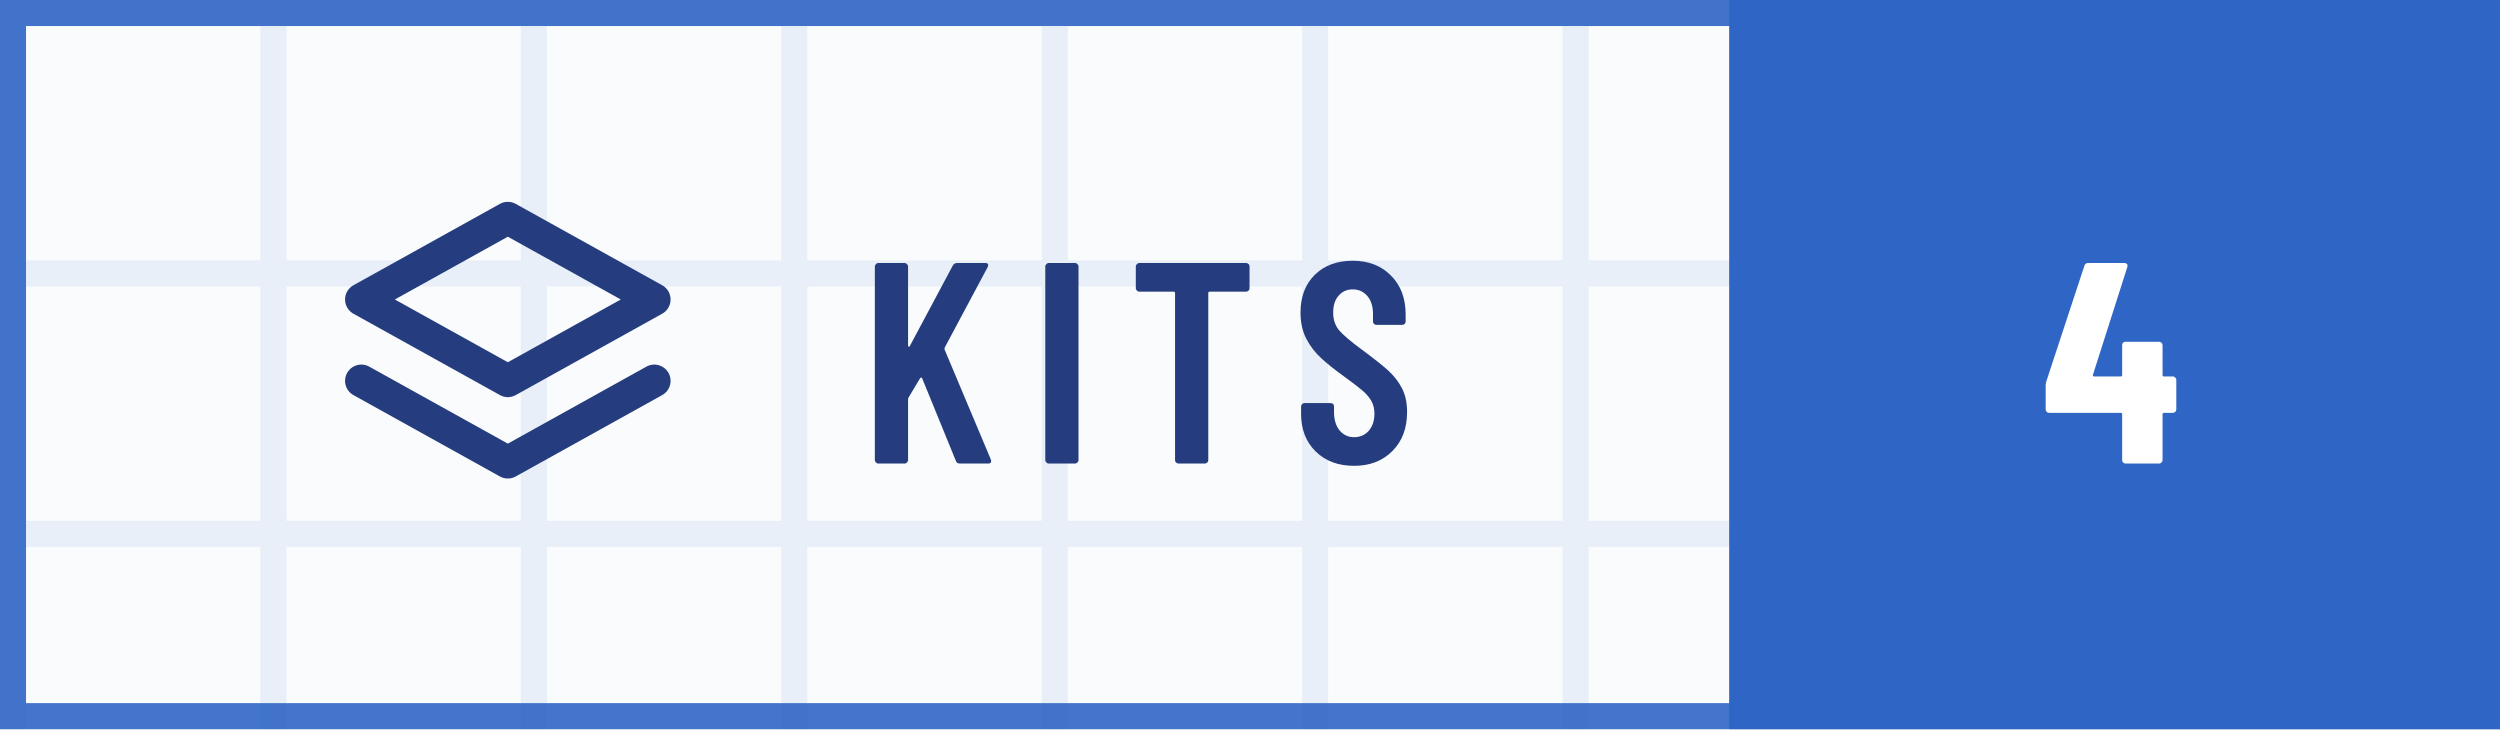
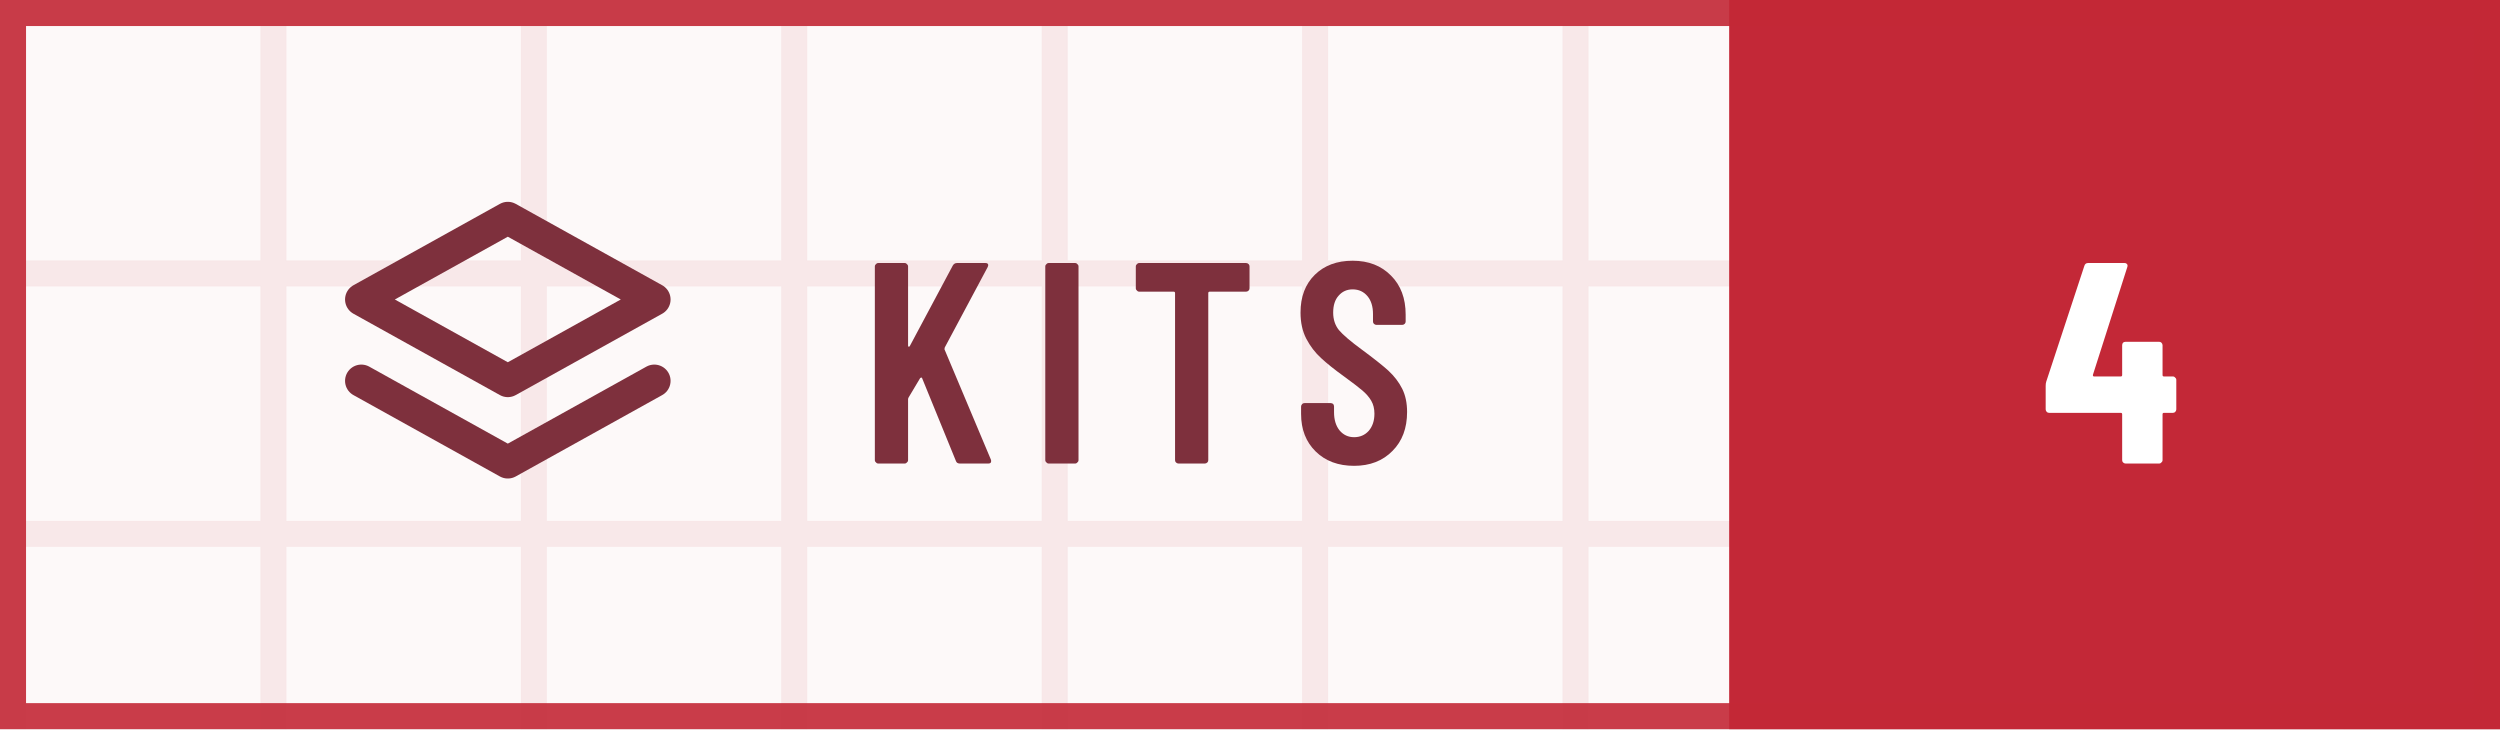
<svg xmlns="http://www.w3.org/2000/svg" width="96" height="28" viewBox="0 0 96 28" role="img" aria-label="Kits: 4">
  <defs>
-     <pattern id="pbdd089" width="10" height="10" patternUnits="userSpaceOnUse">
-       <path d="M10 .5H.5V10" fill="none" stroke="#2F66C6" stroke-opacity=".08" />
+     <pattern id="pb32007" width="10" height="10" patternUnits="userSpaceOnUse">
+       <path d="M10 .5H.5V10" fill="none" stroke="#C32837" stroke-opacity=".08" />
    </pattern>
-     <path id="m73-bdd089" d="M54 12V688Q54 693 58 696Q61 700 66 700H158Q163 700 166 696Q170 693 170 688V12Q170 7 166 4Q163 0 158 0H66Q61 0 58 4Q54 7 54 12Z" />
-     <path id="m75-bdd089" d="M54 12V688Q54 693 58 696Q61 700 66 700H158Q163 700 166 696Q170 693 170 688V412Q170 408 172 408Q174 407 176 410L326 691Q331 700 341 700H440Q447 700 449 696Q451 692 448 686L298 405Q297 401 297 399L459 14Q460 12 460 8Q460 0 450 0H351Q340 0 337 9L219 298Q218 301 216 300Q214 300 212 298L172 231Q170 227 170 225V12Q170 7 166 4Q163 0 158 0H66Q61 0 58 4Q54 7 54 12Z" />
-     <path id="m83-bdd089" d="M34 173V199Q34 204 38 208Q41 211 46 211H137Q142 211 146 208Q149 204 149 199V179Q149 140 168 116Q188 92 219 92Q250 92 270 114Q290 137 290 174Q290 200 279 219Q268 238 248 255Q228 272 184 304Q134 340 104 368Q73 396 52 436Q32 475 32 527Q32 610 82 659Q132 708 214 708Q297 708 348 656Q399 605 399 520V496Q399 491 396 488Q392 484 387 484H297Q292 484 288 488Q285 491 285 496V522Q285 561 266 584Q246 608 214 608Q184 608 165 586Q146 565 146 527Q146 491 166 466Q187 441 247 397Q308 352 339 324Q370 295 387 261Q404 227 404 180Q404 95 353 44Q302 -8 219 -8Q136 -8 85 42Q34 92 34 173Z" />
-     <path id="m84-bdd089" d="M425 688V612Q425 607 422 604Q418 600 413 600H286Q281 600 281 595V12Q281 7 278 4Q274 0 269 0H177Q172 0 168 4Q165 7 165 12V595Q165 600 160 600H40Q35 600 32 604Q28 607 28 612V688Q28 693 32 696Q35 700 40 700H413Q418 700 422 696Q425 693 425 688Z" />
-     <path id="n52-bdd089" d="M470 292V189Q470 184 466 180Q463 177 458 177H427Q422 177 422 172V12Q422 7 418 4Q415 0 410 0H293Q288 0 284 4Q281 7 281 12V172Q281 177 276 177H26Q21 177 18 180Q14 184 14 189V271Q14 280 16 286L149 690Q152 700 162 700H289Q295 700 298 696Q301 693 299 686L179 310Q178 304 183 304H276Q281 304 281 309V413Q281 418 284 422Q288 425 293 425H410Q415 425 418 422Q422 418 422 413V309Q422 304 427 304H458Q463 304 466 300Q470 297 470 292Z" />
+     <path id="m73-b32007" d="M54 12V688Q54 693 58 696Q61 700 66 700H158Q163 700 166 696Q170 693 170 688V12Q170 7 166 4Q163 0 158 0H66Q61 0 58 4Q54 7 54 12Z" />
+     <path id="m75-b32007" d="M54 12V688Q54 693 58 696Q61 700 66 700H158Q163 700 166 696Q170 693 170 688V412Q170 408 172 408Q174 407 176 410L326 691Q331 700 341 700H440Q447 700 449 696Q451 692 448 686L298 405Q297 401 297 399L459 14Q460 12 460 8Q460 0 450 0H351Q340 0 337 9L219 298Q218 301 216 300Q214 300 212 298L172 231Q170 227 170 225V12Q170 7 166 4Q163 0 158 0H66Q61 0 58 4Q54 7 54 12Z" />
+     <path id="m83-b32007" d="M34 173V199Q34 204 38 208Q41 211 46 211H137Q142 211 146 208Q149 204 149 199V179Q149 140 168 116Q188 92 219 92Q250 92 270 114Q290 137 290 174Q290 200 279 219Q268 238 248 255Q228 272 184 304Q134 340 104 368Q73 396 52 436Q32 475 32 527Q32 610 82 659Q132 708 214 708Q297 708 348 656Q399 605 399 520V496Q399 491 396 488Q392 484 387 484H297Q292 484 288 488Q285 491 285 496V522Q285 561 266 584Q246 608 214 608Q184 608 165 586Q146 565 146 527Q146 491 166 466Q187 441 247 397Q308 352 339 324Q370 295 387 261Q404 227 404 180Q404 95 353 44Q302 -8 219 -8Q136 -8 85 42Q34 92 34 173Z" />
+     <path id="m84-b32007" d="M425 688V612Q425 607 422 604Q418 600 413 600H286Q281 600 281 595V12Q281 7 278 4Q274 0 269 0H177Q172 0 168 4Q165 7 165 12V595Q165 600 160 600H40Q35 600 32 604Q28 607 28 612V688Q28 693 32 696Q35 700 40 700H413Q418 700 422 696Q425 693 425 688Z" />
+     <path id="n52-b32007" d="M470 292V189Q470 184 466 180Q463 177 458 177H427Q422 177 422 172V12Q422 7 418 4Q415 0 410 0H293Q288 0 284 4Q281 7 281 12V172Q281 177 276 177H26Q21 177 18 180Q14 184 14 189V271Q14 280 16 286L149 690Q152 700 162 700H289Q295 700 298 696Q301 693 299 686L179 310Q178 304 183 304H276Q281 304 281 309V413Q281 418 284 422Q288 425 293 425H410Q415 425 418 422Q422 418 422 413V309Q422 304 427 304H458Q463 304 466 300Q470 297 470 292Z" />
  </defs>
  <rect width="96" height="28" fill="#FFFFFF" />
-   <rect width="96" height="28" fill="#2F66C6" fill-opacity=".03" />
-   <rect width="96" height="28" fill="url(#pbdd089)" />
-   <path d="M66.4 0H96V28H66.4Z" fill="#2F66C6" />
-   <g transform="translate(12 6.5) scale(0.625)" fill="none" stroke="#253D7E" stroke-width="2" stroke-linecap="round" stroke-linejoin="round">
+   <rect width="96" height="28" fill="#C32837" fill-opacity=".03" />
+   <rect width="96" height="28" fill="url(#pb32007)" />
+   <path d="M66.4 0H96V28H66.4Z" fill="#C32837" />
+   <g transform="translate(12 6.5) scale(0.625)" fill="none" stroke="#7E303D" stroke-width="2" stroke-linecap="round" stroke-linejoin="round">
    <path d="M12 3l9 5-9 5-9-5z" />
    <path d="M3 13l9 5 9-5" />
  </g>
-   <g transform="translate(33 17.8) scale(0.011 -0.011)" fill="#253D7E">
-     <use href="#m75-bdd089" x="0" />
-     <use href="#m73-bdd089" x="595" />
-     <use href="#m84-bdd089" x="937" />
-     <use href="#m83-bdd089" x="1508" />
+   <g transform="translate(33 17.8) scale(0.011 -0.011)" fill="#7E303D">
+     <use href="#m75-b32007" x="0" />
+     <use href="#m73-b32007" x="595" />
+     <use href="#m84-b32007" x="937" />
+     <use href="#m83-b32007" x="1508" />
  </g>
  <g transform="translate(78.4 17.8) scale(0.011 -0.011)" fill="#FFFFFF">
-     <use href="#n52-bdd089" x="0" />
+     <use href="#n52-b32007" x="0" />
  </g>
-   <rect x=".5" y=".5" width="95" height="27" fill="none" stroke="#2F66C6" stroke-opacity=".9" />
+   <rect x=".5" y=".5" width="95" height="27" fill="none" stroke="#C32837" stroke-opacity=".9" />
</svg>
